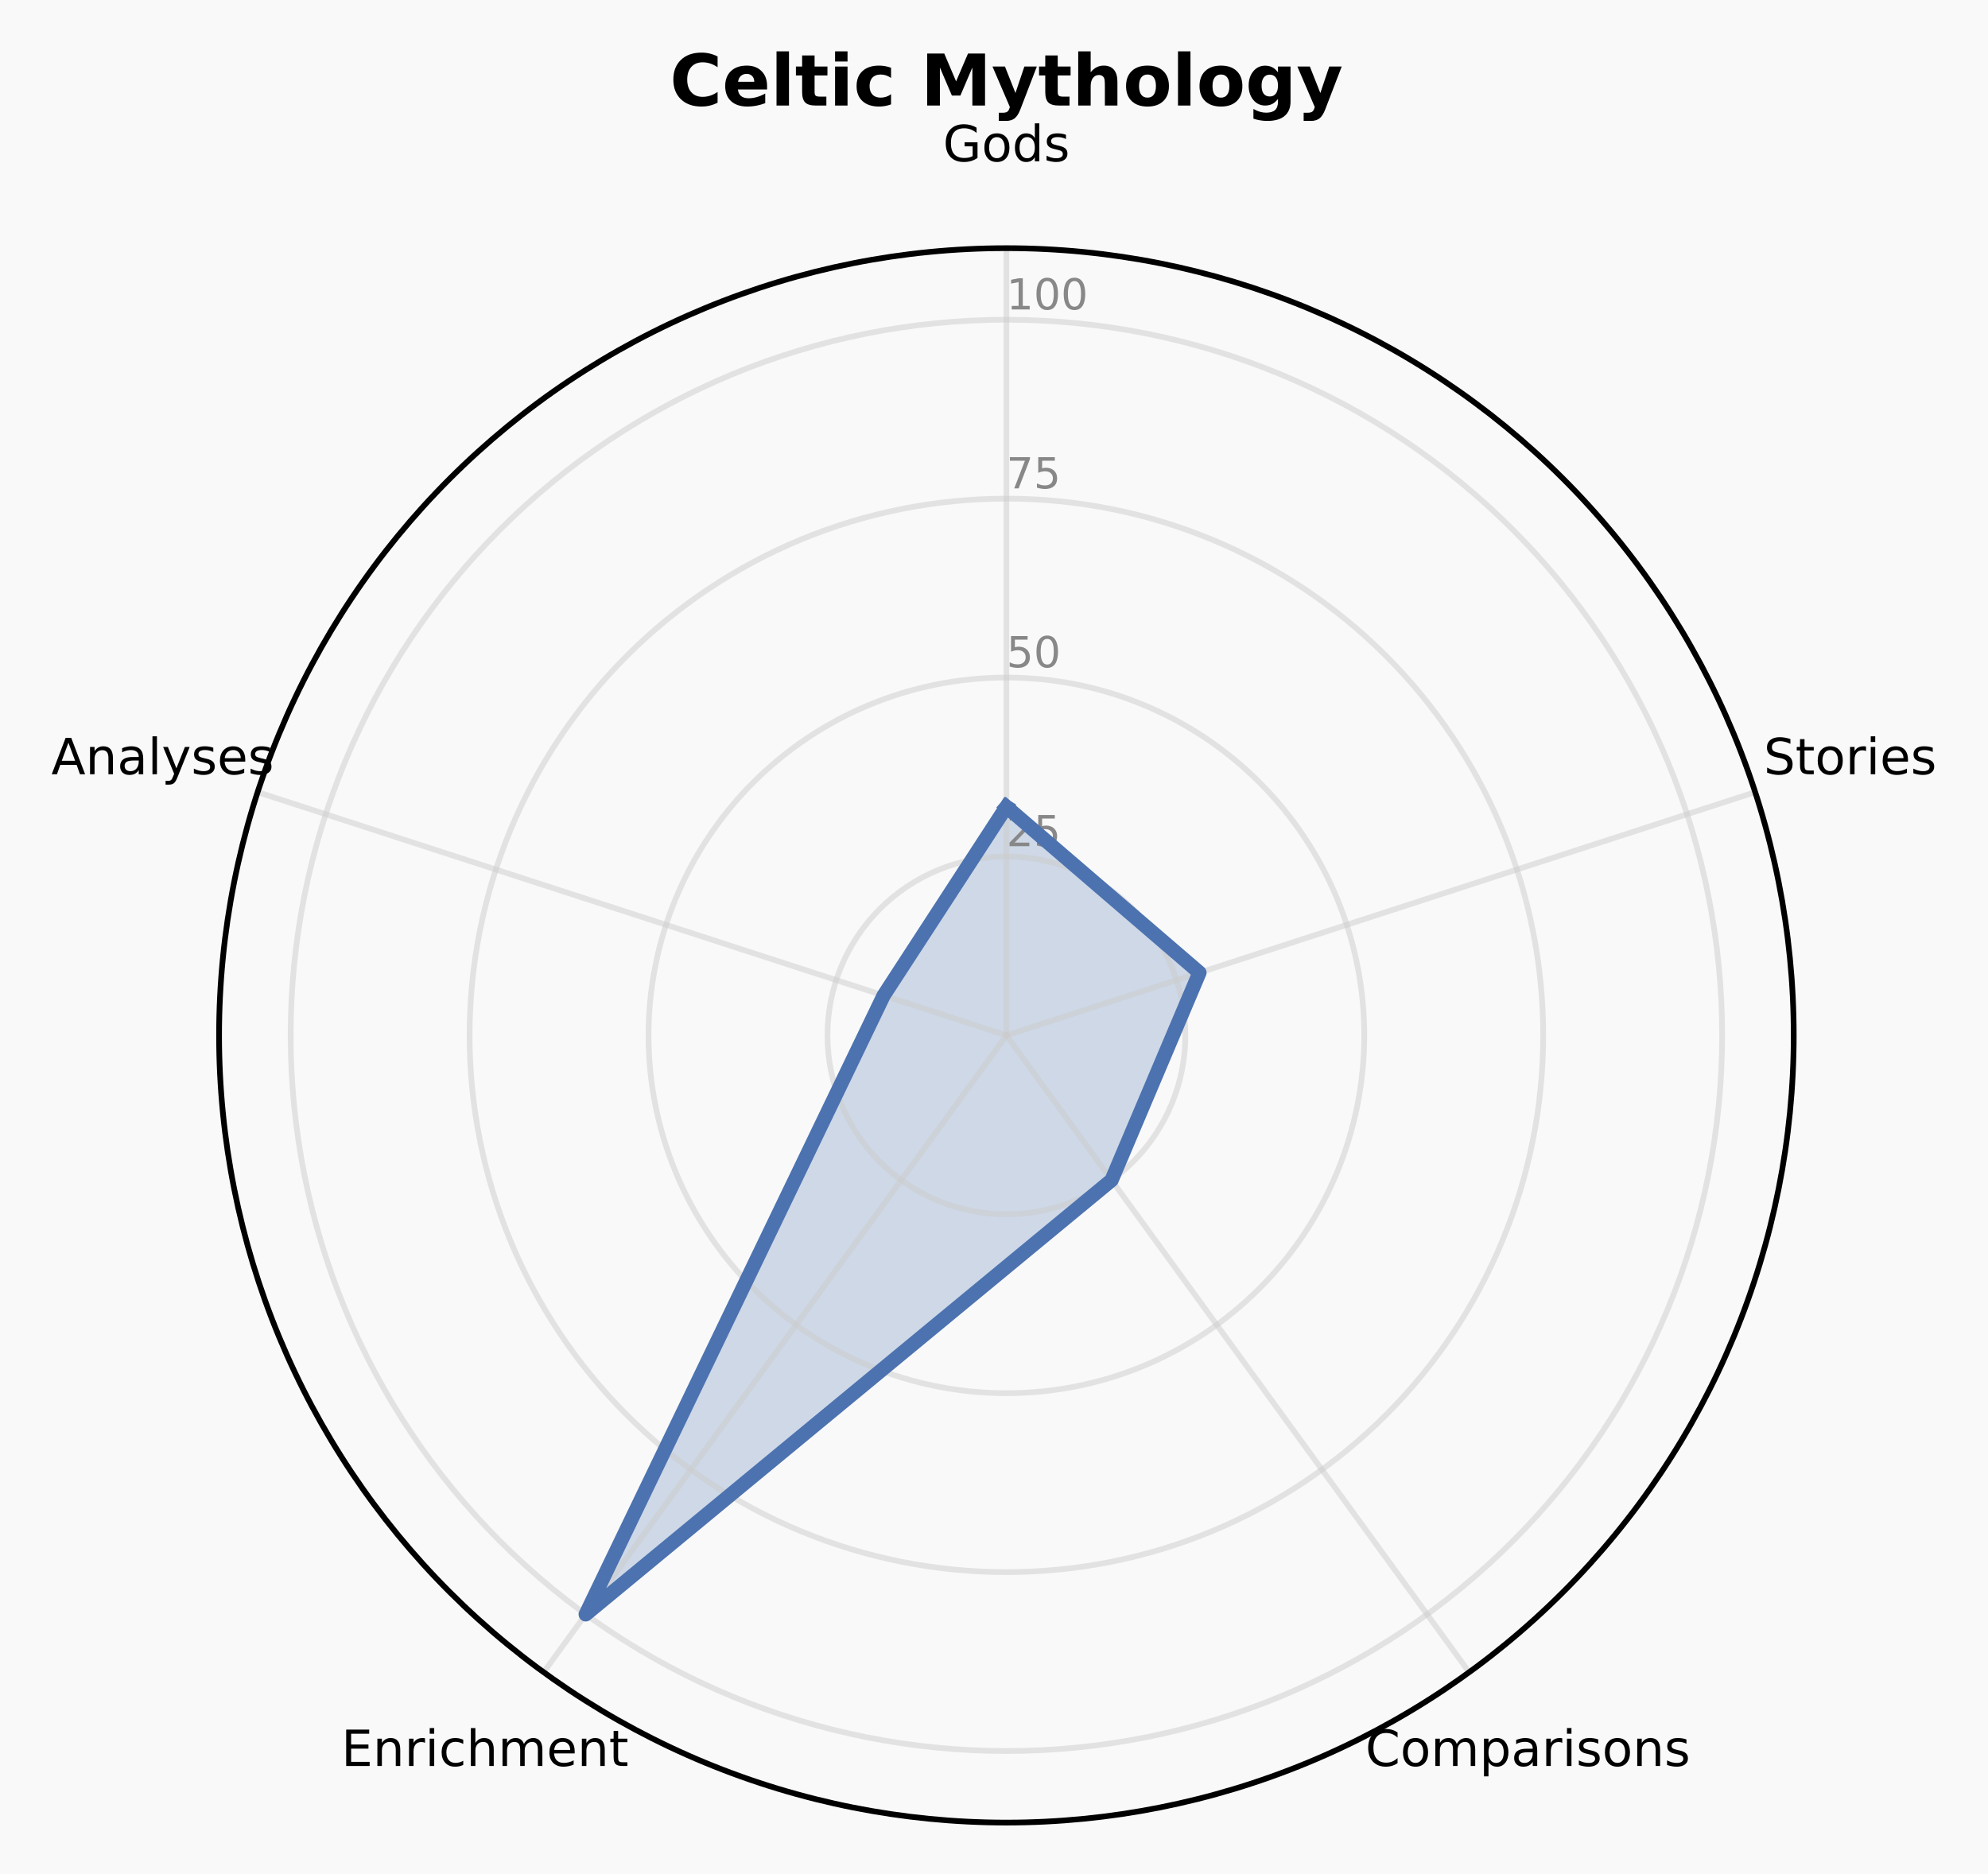
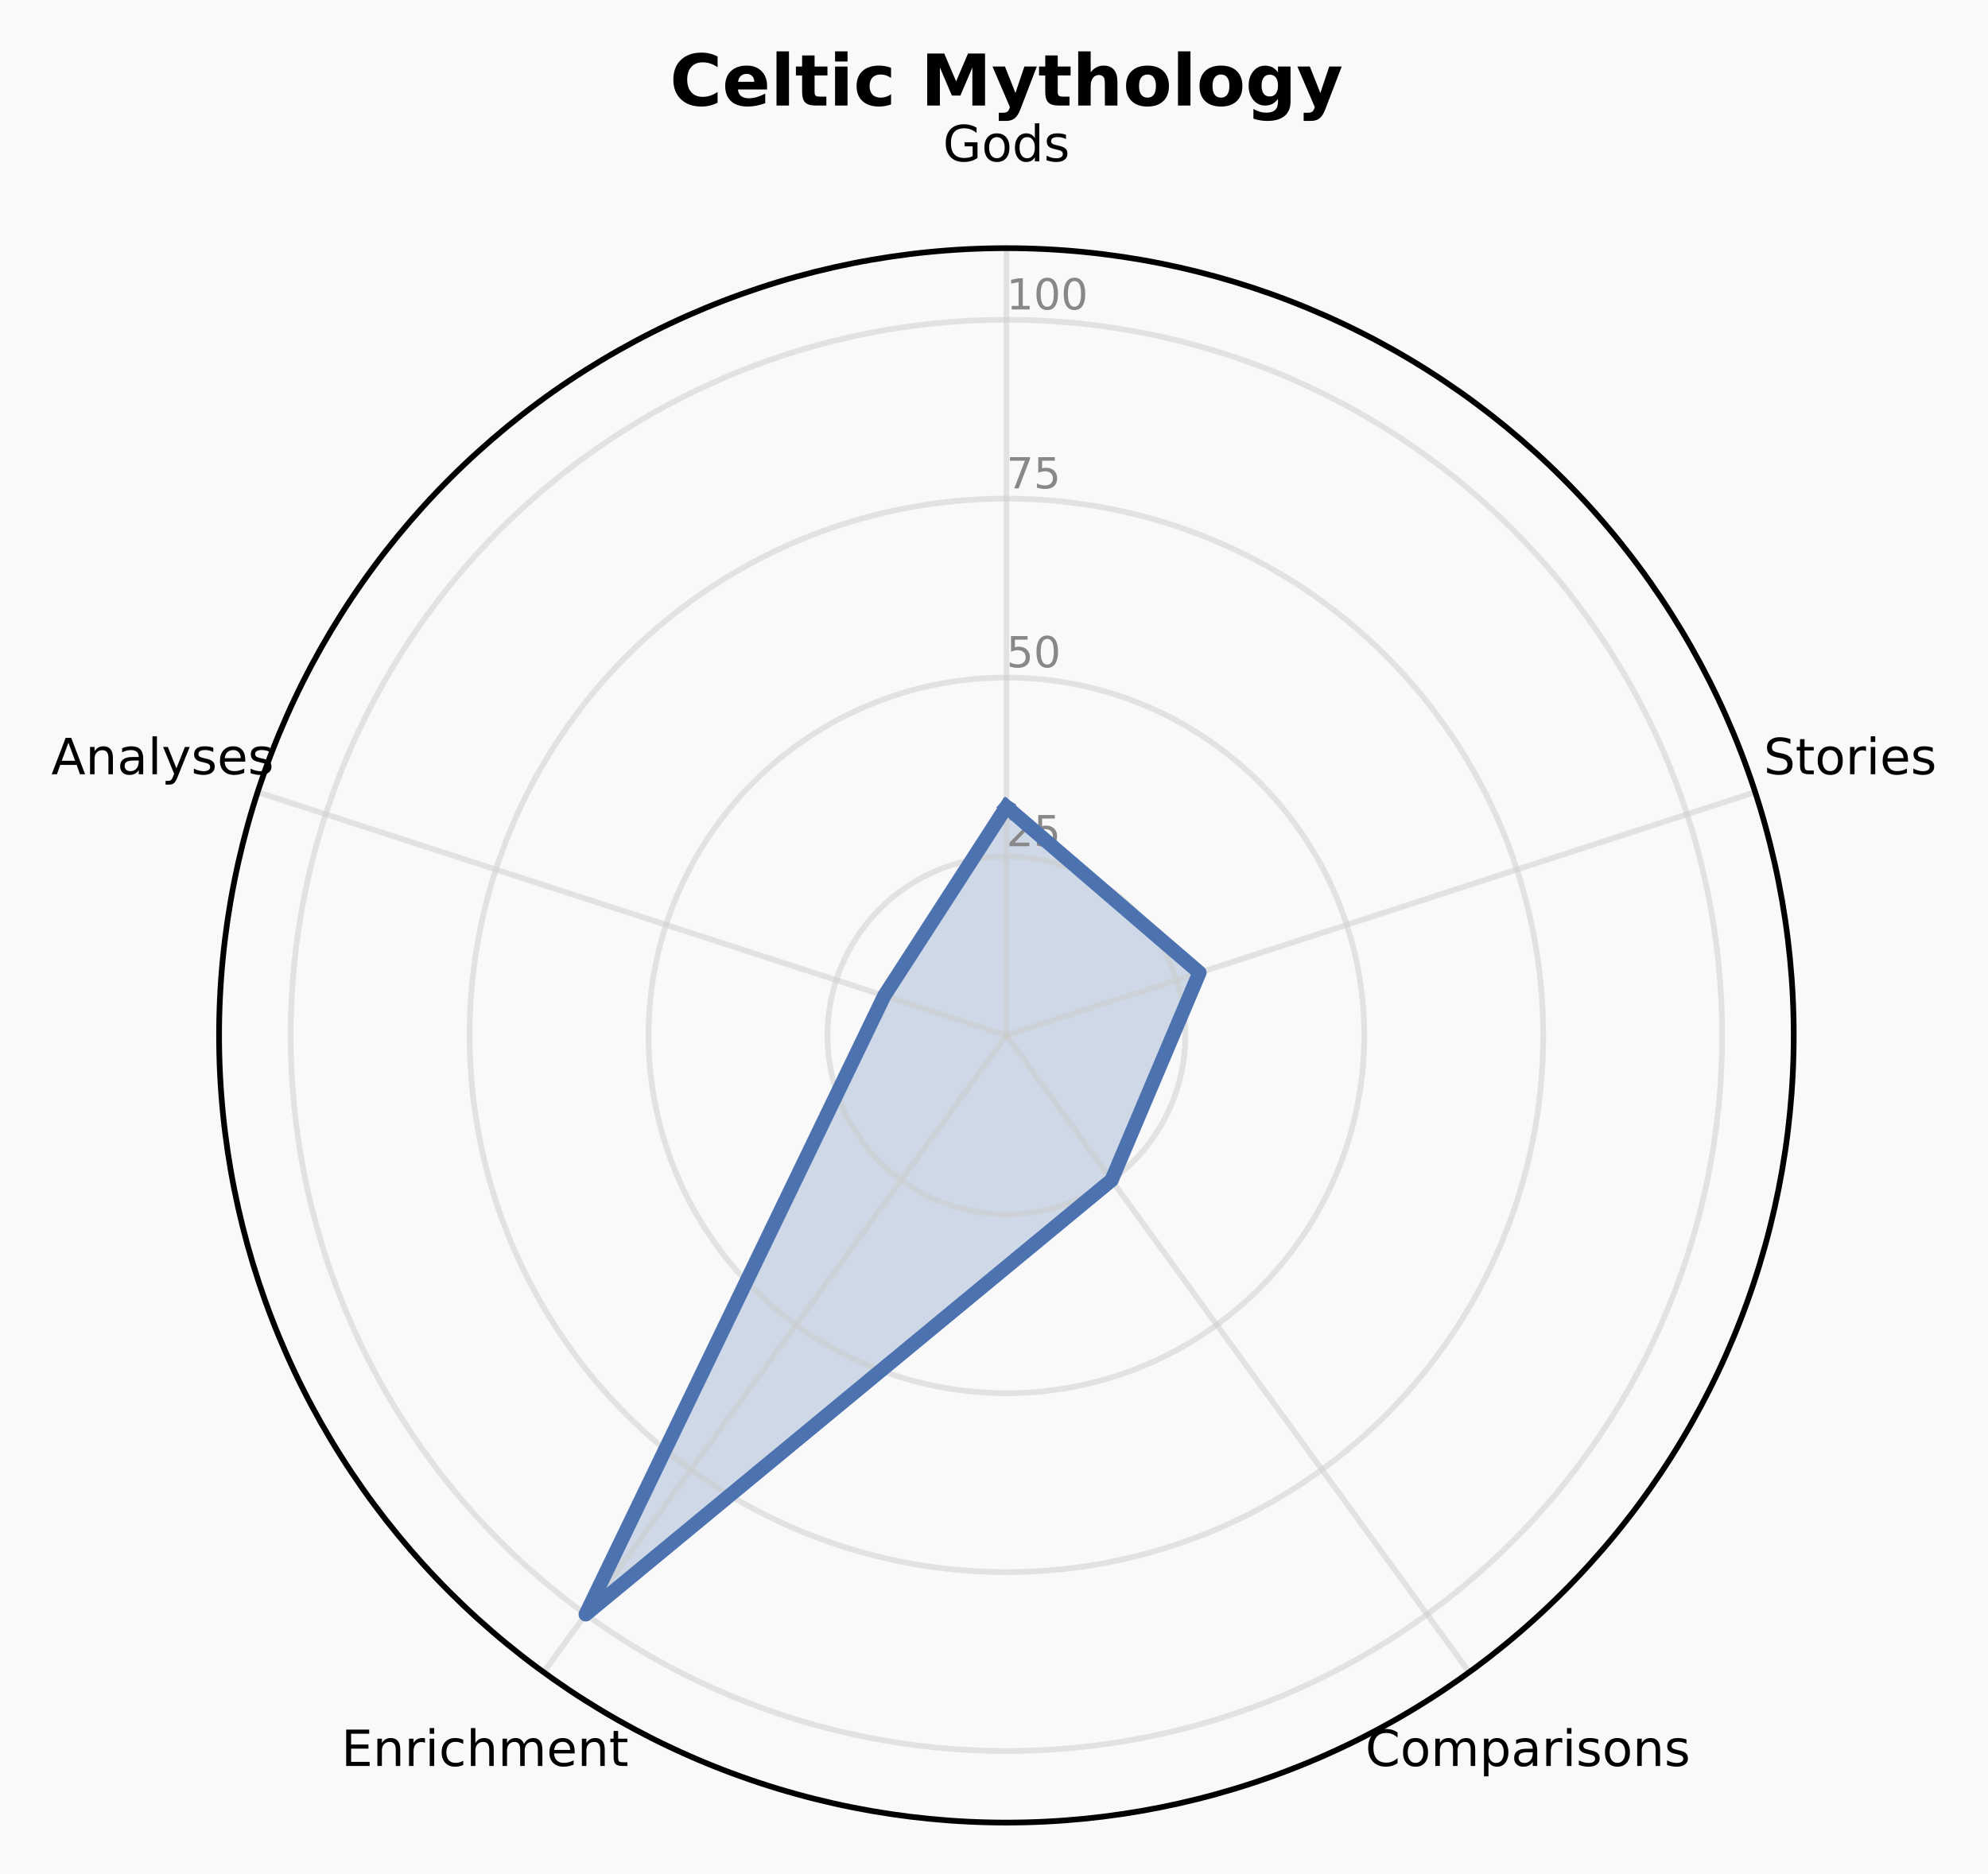
<svg xmlns="http://www.w3.org/2000/svg" xmlns:xlink="http://www.w3.org/1999/xlink" width="278.709pt" height="262.758pt" viewBox="0 0 278.709 262.758" version="1.1">
  <defs>
    <style type="text/css">*{stroke-linejoin: round; stroke-linecap: butt}</style>
  </defs>
  <g id="figure_1">
    <g id="patch_1">
      <path d="M 0 262.758  L 278.709 262.758  L 278.709 0  L 0 0  z " style="fill: #f9f9f9" />
    </g>
    <g id="axes_1">
      <g id="patch_2">
        <path d="M 251.473 145.178  C 251.473 130.683 248.618 116.329 243.071 102.938  C 237.524 89.546 229.393 77.377 219.143 67.128  C 208.894 56.878 196.725 48.748 183.334 43.201  C 169.942 37.654 155.588 34.798 141.093 34.798  C 126.598 34.798 112.244 37.654 98.853 43.201  C 85.461 48.748 73.293 56.878 63.043 67.128  C 52.794 77.377 44.663 89.546 39.116 102.938  C 33.569 116.329 30.714 130.683 30.714 145.178  C 30.714 159.673 33.569 174.027 39.116 187.418  C 44.663 200.81 52.794 212.979 63.043 223.228  C 73.293 233.478 85.461 241.609 98.853 247.155  C 112.244 252.702 126.598 255.558 141.093 255.558  C 155.588 255.558 169.942 252.702 183.334 247.155  C 196.725 241.609 208.894 233.478 219.143 223.228  C 229.393 212.979 237.524 200.81 243.071 187.418  C 248.618 174.027 251.473 159.673 251.473 145.178  M 141.093 145.178  C 141.093 145.178 141.093 145.178 141.093 145.178  C 141.093 145.178 141.093 145.178 141.093 145.178  C 141.093 145.178 141.093 145.178 141.093 145.178  C 141.093 145.178 141.093 145.178 141.093 145.178  C 141.093 145.178 141.093 145.178 141.093 145.178  C 141.093 145.178 141.093 145.178 141.093 145.178  C 141.093 145.178 141.093 145.178 141.093 145.178  C 141.093 145.178 141.093 145.178 141.093 145.178  C 141.093 145.178 141.093 145.178 141.093 145.178  C 141.093 145.178 141.093 145.178 141.093 145.178  C 141.093 145.178 141.093 145.178 141.093 145.178  C 141.093 145.178 141.093 145.178 141.093 145.178  C 141.093 145.178 141.093 145.178 141.093 145.178  C 141.093 145.178 141.093 145.178 141.093 145.178  C 141.093 145.178 141.093 145.178 141.093 145.178  C 141.093 145.178 141.093 145.178 141.093 145.178  z " style="fill: #f9f9f9" />
      </g>
      <g id="patch_3">
-         <path d="M 141.093 113.123  L 168.157 136.385  L 155.839 165.473  L 82.112 226.359  L 123.884 139.586  z " clip-path="url(#p21d87d741b)" style="fill: #4c72b0; opacity: 0.25; stroke: #4c72b0; stroke-linejoin: miter" />
+         <path d="M 141.093 113.123  L 168.157 136.385  L 155.839 165.473  L 82.112 226.359  L 123.977 139.617  z " clip-path="url(#pd68570d222)" style="fill: #4c72b0; opacity: 0.25; stroke: #4c72b0; stroke-linejoin: miter" />
      </g>
      <g id="matplotlib.axis_1">
        <g id="xtick_1">
          <g id="line2d_1">
-             <path d="M 141.093 145.178  L 141.093 34.798  " clip-path="url(#p21d87d741b)" style="fill: none; stroke: #cccccc; stroke-opacity: 0.5; stroke-width: 0.8; stroke-linecap: square" />
+             <path d="M 141.093 145.178  L 141.093 34.798  " clip-path="url(#pd68570d222)" style="fill: none; stroke: #cccccc; stroke-opacity: 0.5; stroke-width: 0.8; stroke-linecap: square" />
          </g>
          <g id="text_1">
            <g transform="translate(132.1945 22.61707) scale(0.07 -0.07)">
              <defs>
                <path id="DejaVuSans-2a" d="M 3809 666  L 3809 1919  L 2778 1919  L 2778 2438  L 4434 2438  L 4434 434  Q 4069 175 3628 42  Q 3188 -91 2688 -91  Q 1594 -91 976 548  Q 359 1188 359 2328  Q 359 3472 976 4111  Q 1594 4750 2688 4750  Q 3144 4750 3555 4637  Q 3966 4525 4313 4306  L 4313 3634  Q 3963 3931 3569 4081  Q 3175 4231 2741 4231  Q 1884 4231 1454 3753  Q 1025 3275 1025 2328  Q 1025 1384 1454 906  Q 1884 428 2741 428  Q 3075 428 3337 486  Q 3600 544 3809 666  z " transform="scale(0.015625)" />
                <path id="DejaVuSans-52" d="M 1959 3097  Q 1497 3097 1228 2736  Q 959 2375 959 1747  Q 959 1119 1226 758  Q 1494 397 1959 397  Q 2419 397 2687 759  Q 2956 1122 2956 1747  Q 2956 2369 2687 2733  Q 2419 3097 1959 3097  z M 1959 3584  Q 2709 3584 3137 3096  Q 3566 2609 3566 1747  Q 3566 888 3137 398  Q 2709 -91 1959 -91  Q 1206 -91 779 398  Q 353 888 353 1747  Q 353 2609 779 3096  Q 1206 3584 1959 3584  z " transform="scale(0.015625)" />
                <path id="DejaVuSans-47" d="M 2906 2969  L 2906 4863  L 3481 4863  L 3481 0  L 2906 0  L 2906 525  Q 2725 213 2448 61  Q 2172 -91 1784 -91  Q 1150 -91 751 415  Q 353 922 353 1747  Q 353 2572 751 3078  Q 1150 3584 1784 3584  Q 2172 3584 2448 3432  Q 2725 3281 2906 2969  z M 947 1747  Q 947 1113 1208 752  Q 1469 391 1925 391  Q 2381 391 2643 752  Q 2906 1113 2906 1747  Q 2906 2381 2643 2742  Q 2381 3103 1925 3103  Q 1469 3103 1208 2742  Q 947 2381 947 1747  z " transform="scale(0.015625)" />
                <path id="DejaVuSans-56" d="M 2834 3397  L 2834 2853  Q 2591 2978 2328 3040  Q 2066 3103 1784 3103  Q 1356 3103 1142 2972  Q 928 2841 928 2578  Q 928 2378 1081 2264  Q 1234 2150 1697 2047  L 1894 2003  Q 2506 1872 2764 1633  Q 3022 1394 3022 966  Q 3022 478 2636 193  Q 2250 -91 1575 -91  Q 1294 -91 989 -36  Q 684 19 347 128  L 347 722  Q 666 556 975 473  Q 1284 391 1588 391  Q 1994 391 2212 530  Q 2431 669 2431 922  Q 2431 1156 2273 1281  Q 2116 1406 1581 1522  L 1381 1569  Q 847 1681 609 1914  Q 372 2147 372 2553  Q 372 3047 722 3315  Q 1072 3584 1716 3584  Q 2034 3584 2315 3537  Q 2597 3491 2834 3397  z " transform="scale(0.015625)" />
              </defs>
              <use xlink:href="#DejaVuSans-2a" />
              <use xlink:href="#DejaVuSans-52" transform="translate(77.48438 0)" />
              <use xlink:href="#DejaVuSans-47" transform="translate(138.6719 0)" />
              <use xlink:href="#DejaVuSans-56" transform="translate(202.1562 0)" />
            </g>
          </g>
        </g>
        <g id="xtick_2">
          <g id="line2d_2">
-             <path d="M 141.093 145.178  L 246.07 111.069  " clip-path="url(#p21d87d741b)" style="fill: none; stroke: #cccccc; stroke-opacity: 0.5; stroke-width: 0.8; stroke-linecap: square" />
+             <path d="M 141.093 145.178  L 246.07 111.069  " clip-path="url(#pd68570d222)" style="fill: none; stroke: #cccccc; stroke-opacity: 0.5; stroke-width: 0.8; stroke-linecap: square" />
          </g>
          <g id="text_2">
            <g transform="translate(247.2616 108.5613) scale(0.07 -0.07)">
              <defs>
                <path id="DejaVuSans-36" d="M 3425 4513  L 3425 3897  Q 3066 4069 2747 4153  Q 2428 4238 2131 4238  Q 1616 4238 1336 4038  Q 1056 3838 1056 3469  Q 1056 3159 1242 3001  Q 1428 2844 1947 2747  L 2328 2669  Q 3034 2534 3370 2195  Q 3706 1856 3706 1288  Q 3706 609 3251 259  Q 2797 -91 1919 -91  Q 1588 -91 1214 -16  Q 841 59 441 206  L 441 856  Q 825 641 1194 531  Q 1563 422 1919 422  Q 2459 422 2753 634  Q 3047 847 3047 1241  Q 3047 1584 2836 1778  Q 2625 1972 2144 2069  L 1759 2144  Q 1053 2284 737 2584  Q 422 2884 422 3419  Q 422 4038 858 4394  Q 1294 4750 2059 4750  Q 2388 4750 2728 4690  Q 3069 4631 3425 4513  z " transform="scale(0.015625)" />
                <path id="DejaVuSans-57" d="M 1172 4494  L 1172 3500  L 2356 3500  L 2356 3053  L 1172 3053  L 1172 1153  Q 1172 725 1289 603  Q 1406 481 1766 481  L 2356 481  L 2356 0  L 1766 0  Q 1100 0 847 248  Q 594 497 594 1153  L 594 3053  L 172 3053  L 172 3500  L 594 3500  L 594 4494  L 1172 4494  z " transform="scale(0.015625)" />
                <path id="DejaVuSans-55" d="M 2631 2963  Q 2534 3019 2420 3045  Q 2306 3072 2169 3072  Q 1681 3072 1420 2755  Q 1159 2438 1159 1844  L 1159 0  L 581 0  L 581 3500  L 1159 3500  L 1159 2956  Q 1341 3275 1631 3429  Q 1922 3584 2338 3584  Q 2397 3584 2469 3576  Q 2541 3569 2628 3553  L 2631 2963  z " transform="scale(0.015625)" />
                <path id="DejaVuSans-4c" d="M 603 3500  L 1178 3500  L 1178 0  L 603 0  L 603 3500  z M 603 4863  L 1178 4863  L 1178 4134  L 603 4134  L 603 4863  z " transform="scale(0.015625)" />
                <path id="DejaVuSans-48" d="M 3597 1894  L 3597 1613  L 953 1613  Q 991 1019 1311 708  Q 1631 397 2203 397  Q 2534 397 2845 478  Q 3156 559 3463 722  L 3463 178  Q 3153 47 2828 -22  Q 2503 -91 2169 -91  Q 1331 -91 842 396  Q 353 884 353 1716  Q 353 2575 817 3079  Q 1281 3584 2069 3584  Q 2775 3584 3186 3129  Q 3597 2675 3597 1894  z M 3022 2063  Q 3016 2534 2758 2815  Q 2500 3097 2075 3097  Q 1594 3097 1305 2825  Q 1016 2553 972 2059  L 3022 2063  z " transform="scale(0.015625)" />
              </defs>
              <use xlink:href="#DejaVuSans-36" />
              <use xlink:href="#DejaVuSans-57" transform="translate(63.48438 0)" />
              <use xlink:href="#DejaVuSans-52" transform="translate(102.6875 0)" />
              <use xlink:href="#DejaVuSans-55" transform="translate(163.875 0)" />
              <use xlink:href="#DejaVuSans-4c" transform="translate(204.9844 0)" />
              <use xlink:href="#DejaVuSans-48" transform="translate(232.7656 0)" />
              <use xlink:href="#DejaVuSans-56" transform="translate(294.2969 0)" />
            </g>
          </g>
        </g>
        <g id="xtick_3">
          <g id="line2d_3">
-             <path d="M 141.093 145.178  L 205.973 234.477  " clip-path="url(#p21d87d741b)" style="fill: none; stroke: #cccccc; stroke-opacity: 0.5; stroke-width: 0.8; stroke-linecap: square" />
+             <path d="M 141.093 145.178  L 205.973 234.477  " clip-path="url(#pd68570d222)" style="fill: none; stroke: #cccccc; stroke-opacity: 0.5; stroke-width: 0.8; stroke-linecap: square" />
          </g>
          <g id="text_3">
            <g transform="translate(191.4228 247.6219) scale(0.07 -0.07)">
              <defs>
                <path id="DejaVuSans-26" d="M 4122 4306  L 4122 3641  Q 3803 3938 3442 4084  Q 3081 4231 2675 4231  Q 1875 4231 1450 3742  Q 1025 3253 1025 2328  Q 1025 1406 1450 917  Q 1875 428 2675 428  Q 3081 428 3442 575  Q 3803 722 4122 1019  L 4122 359  Q 3791 134 3420 21  Q 3050 -91 2638 -91  Q 1578 -91 968 557  Q 359 1206 359 2328  Q 359 3453 968 4101  Q 1578 4750 2638 4750  Q 3056 4750 3426 4639  Q 3797 4528 4122 4306  z " transform="scale(0.015625)" />
                <path id="DejaVuSans-50" d="M 3328 2828  Q 3544 3216 3844 3400  Q 4144 3584 4550 3584  Q 5097 3584 5394 3201  Q 5691 2819 5691 2113  L 5691 0  L 5113 0  L 5113 2094  Q 5113 2597 4934 2840  Q 4756 3084 4391 3084  Q 3944 3084 3684 2787  Q 3425 2491 3425 1978  L 3425 0  L 2847 0  L 2847 2094  Q 2847 2600 2669 2842  Q 2491 3084 2119 3084  Q 1678 3084 1418 2786  Q 1159 2488 1159 1978  L 1159 0  L 581 0  L 581 3500  L 1159 3500  L 1159 2956  Q 1356 3278 1631 3431  Q 1906 3584 2284 3584  Q 2666 3584 2933 3390  Q 3200 3197 3328 2828  z " transform="scale(0.015625)" />
                <path id="DejaVuSans-53" d="M 1159 525  L 1159 -1331  L 581 -1331  L 581 3500  L 1159 3500  L 1159 2969  Q 1341 3281 1617 3432  Q 1894 3584 2278 3584  Q 2916 3584 3314 3078  Q 3713 2572 3713 1747  Q 3713 922 3314 415  Q 2916 -91 2278 -91  Q 1894 -91 1617 61  Q 1341 213 1159 525  z M 3116 1747  Q 3116 2381 2855 2742  Q 2594 3103 2138 3103  Q 1681 3103 1420 2742  Q 1159 2381 1159 1747  Q 1159 1113 1420 752  Q 1681 391 2138 391  Q 2594 391 2855 752  Q 3116 1113 3116 1747  z " transform="scale(0.015625)" />
                <path id="DejaVuSans-44" d="M 2194 1759  Q 1497 1759 1228 1600  Q 959 1441 959 1056  Q 959 750 1161 570  Q 1363 391 1709 391  Q 2188 391 2477 730  Q 2766 1069 2766 1631  L 2766 1759  L 2194 1759  z M 3341 1997  L 3341 0  L 2766 0  L 2766 531  Q 2569 213 2275 61  Q 1981 -91 1556 -91  Q 1019 -91 701 211  Q 384 513 384 1019  Q 384 1609 779 1909  Q 1175 2209 1959 2209  L 2766 2209  L 2766 2266  Q 2766 2663 2505 2880  Q 2244 3097 1772 3097  Q 1472 3097 1187 3025  Q 903 2953 641 2809  L 641 3341  Q 956 3463 1253 3523  Q 1550 3584 1831 3584  Q 2591 3584 2966 3190  Q 3341 2797 3341 1997  z " transform="scale(0.015625)" />
                <path id="DejaVuSans-51" d="M 3513 2113  L 3513 0  L 2938 0  L 2938 2094  Q 2938 2591 2744 2837  Q 2550 3084 2163 3084  Q 1697 3084 1428 2787  Q 1159 2491 1159 1978  L 1159 0  L 581 0  L 581 3500  L 1159 3500  L 1159 2956  Q 1366 3272 1645 3428  Q 1925 3584 2291 3584  Q 2894 3584 3203 3211  Q 3513 2838 3513 2113  z " transform="scale(0.015625)" />
              </defs>
              <use xlink:href="#DejaVuSans-26" />
              <use xlink:href="#DejaVuSans-52" transform="translate(69.82812 0)" />
              <use xlink:href="#DejaVuSans-50" transform="translate(131.0156 0)" />
              <use xlink:href="#DejaVuSans-53" transform="translate(228.4219 0)" />
              <use xlink:href="#DejaVuSans-44" transform="translate(291.9062 0)" />
              <use xlink:href="#DejaVuSans-55" transform="translate(353.1875 0)" />
              <use xlink:href="#DejaVuSans-4c" transform="translate(394.2969 0)" />
              <use xlink:href="#DejaVuSans-56" transform="translate(422.0781 0)" />
              <use xlink:href="#DejaVuSans-52" transform="translate(474.1719 0)" />
              <use xlink:href="#DejaVuSans-51" transform="translate(535.3594 0)" />
              <use xlink:href="#DejaVuSans-56" transform="translate(598.7344 0)" />
            </g>
          </g>
        </g>
        <g id="xtick_4">
          <g id="line2d_4">
-             <path d="M 141.093 145.178  L 76.214 234.477  " clip-path="url(#p21d87d741b)" style="fill: none; stroke: #cccccc; stroke-opacity: 0.5; stroke-width: 0.8; stroke-linecap: square" />
+             <path d="M 141.093 145.178  L 76.214 234.477  " clip-path="url(#pd68570d222)" style="fill: none; stroke: #cccccc; stroke-opacity: 0.5; stroke-width: 0.8; stroke-linecap: square" />
          </g>
          <g id="text_4">
            <g transform="translate(47.8483 247.6219) scale(0.07 -0.07)">
              <defs>
                <path id="DejaVuSans-28" d="M 628 4666  L 3578 4666  L 3578 4134  L 1259 4134  L 1259 2753  L 3481 2753  L 3481 2222  L 1259 2222  L 1259 531  L 3634 531  L 3634 0  L 628 0  L 628 4666  z " transform="scale(0.015625)" />
                <path id="DejaVuSans-46" d="M 3122 3366  L 3122 2828  Q 2878 2963 2633 3030  Q 2388 3097 2138 3097  Q 1578 3097 1268 2742  Q 959 2388 959 1747  Q 959 1106 1268 751  Q 1578 397 2138 397  Q 2388 397 2633 464  Q 2878 531 3122 666  L 3122 134  Q 2881 22 2623 -34  Q 2366 -91 2075 -91  Q 1284 -91 818 406  Q 353 903 353 1747  Q 353 2603 823 3093  Q 1294 3584 2113 3584  Q 2378 3584 2631 3529  Q 2884 3475 3122 3366  z " transform="scale(0.015625)" />
                <path id="DejaVuSans-4b" d="M 3513 2113  L 3513 0  L 2938 0  L 2938 2094  Q 2938 2591 2744 2837  Q 2550 3084 2163 3084  Q 1697 3084 1428 2787  Q 1159 2491 1159 1978  L 1159 0  L 581 0  L 581 4863  L 1159 4863  L 1159 2956  Q 1366 3272 1645 3428  Q 1925 3584 2291 3584  Q 2894 3584 3203 3211  Q 3513 2838 3513 2113  z " transform="scale(0.015625)" />
              </defs>
              <use xlink:href="#DejaVuSans-28" />
              <use xlink:href="#DejaVuSans-51" transform="translate(63.1875 0)" />
              <use xlink:href="#DejaVuSans-55" transform="translate(126.5625 0)" />
              <use xlink:href="#DejaVuSans-4c" transform="translate(167.6719 0)" />
              <use xlink:href="#DejaVuSans-46" transform="translate(195.4531 0)" />
              <use xlink:href="#DejaVuSans-4b" transform="translate(250.4375 0)" />
              <use xlink:href="#DejaVuSans-50" transform="translate(313.8125 0)" />
              <use xlink:href="#DejaVuSans-48" transform="translate(411.2188 0)" />
              <use xlink:href="#DejaVuSans-51" transform="translate(472.75 0)" />
              <use xlink:href="#DejaVuSans-57" transform="translate(536.125 0)" />
            </g>
          </g>
        </g>
        <g id="xtick_5">
          <g id="line2d_5">
-             <path d="M 141.093 145.178  L 36.116 111.069  " clip-path="url(#p21d87d741b)" style="fill: none; stroke: #cccccc; stroke-opacity: 0.5; stroke-width: 0.8; stroke-linecap: square" />
+             <path d="M 141.093 145.178  L 36.116 111.069  " clip-path="url(#pd68570d222)" style="fill: none; stroke: #cccccc; stroke-opacity: 0.5; stroke-width: 0.8; stroke-linecap: square" />
          </g>
          <g id="text_5">
            <g transform="translate(7.2 108.5613) scale(0.07 -0.07)">
              <defs>
                <path id="DejaVuSans-24" d="M 2188 4044  L 1331 1722  L 3047 1722  L 2188 4044  z M 1831 4666  L 2547 4666  L 4325 0  L 3669 0  L 3244 1197  L 1141 1197  L 716 0  L 50 0  L 1831 4666  z " transform="scale(0.015625)" />
                <path id="DejaVuSans-4f" d="M 603 4863  L 1178 4863  L 1178 0  L 603 0  L 603 4863  z " transform="scale(0.015625)" />
                <path id="DejaVuSans-5c" d="M 2059 -325  Q 1816 -950 1584 -1140  Q 1353 -1331 966 -1331  L 506 -1331  L 506 -850  L 844 -850  Q 1081 -850 1212 -737  Q 1344 -625 1503 -206  L 1606 56  L 191 3500  L 800 3500  L 1894 763  L 2988 3500  L 3597 3500  L 2059 -325  z " transform="scale(0.015625)" />
              </defs>
              <use xlink:href="#DejaVuSans-24" />
              <use xlink:href="#DejaVuSans-51" transform="translate(68.40625 0)" />
              <use xlink:href="#DejaVuSans-44" transform="translate(131.7812 0)" />
              <use xlink:href="#DejaVuSans-4f" transform="translate(193.0625 0)" />
              <use xlink:href="#DejaVuSans-5c" transform="translate(220.8438 0)" />
              <use xlink:href="#DejaVuSans-56" transform="translate(280.0312 0)" />
              <use xlink:href="#DejaVuSans-48" transform="translate(332.125 0)" />
              <use xlink:href="#DejaVuSans-56" transform="translate(393.6562 0)" />
            </g>
          </g>
        </g>
      </g>
      <g id="matplotlib.axis_2">
        <g id="ytick_1">
          <g id="line2d_6">
-             <path d="M 141.093 120.092  C 144.388 120.092 147.65 120.741 150.693 122.001  C 153.737 123.262 156.503 125.11 158.832 127.439  C 161.161 129.769 163.009 132.534 164.27 135.578  C 165.531 138.621 166.18 141.884 166.18 145.178  C 166.18 148.472 165.531 151.735 164.27 154.778  C 163.009 157.822 161.161 160.587 158.832 162.917  C 156.503 165.246 153.737 167.094 150.693 168.355  C 147.65 169.615 144.388 170.264 141.093 170.264  C 137.799 170.264 134.537 169.615 131.493 168.355  C 128.45 167.094 125.684 165.246 123.355 162.917  C 121.025 160.587 119.177 157.822 117.917 154.778  C 116.656 151.735 116.007 148.472 116.007 145.178  C 116.007 141.884 116.656 138.621 117.917 135.578  C 119.177 132.534 121.025 129.769 123.355 127.439  C 125.684 125.11 128.45 123.262 131.493 122.001  C 134.537 120.741 137.799 120.092 141.093 120.092  " clip-path="url(#p21d87d741b)" style="fill: none; stroke: #cccccc; stroke-opacity: 0.5; stroke-width: 0.8; stroke-linecap: square" />
+             <path d="M 141.093 120.092  C 144.388 120.092 147.65 120.741 150.693 122.001  C 153.737 123.262 156.503 125.11 158.832 127.439  C 161.161 129.769 163.009 132.534 164.27 135.578  C 165.531 138.621 166.18 141.884 166.18 145.178  C 166.18 148.472 165.531 151.735 164.27 154.778  C 163.009 157.822 161.161 160.587 158.832 162.917  C 156.503 165.246 153.737 167.094 150.693 168.355  C 147.65 169.615 144.388 170.264 141.093 170.264  C 137.799 170.264 134.537 169.615 131.493 168.355  C 128.45 167.094 125.684 165.246 123.355 162.917  C 121.025 160.587 119.177 157.822 117.917 154.778  C 116.656 151.735 116.007 148.472 116.007 145.178  C 116.007 141.884 116.656 138.621 117.917 135.578  C 119.177 132.534 121.025 129.769 123.355 127.439  C 125.684 125.11 128.45 123.262 131.493 122.001  C 134.537 120.741 137.799 120.092 141.093 120.092  " clip-path="url(#pd68570d222)" style="fill: none; stroke: #cccccc; stroke-opacity: 0.5; stroke-width: 0.8; stroke-linecap: square" />
          </g>
          <g id="text_6">
            <g style="fill: #888888" transform="translate(141.0933 118.6504) scale(0.06 -0.06)">
              <defs>
                <path id="DejaVuSans-15" d="M 1228 531  L 3431 531  L 3431 0  L 469 0  L 469 531  Q 828 903 1448 1529  Q 2069 2156 2228 2338  Q 2531 2678 2651 2914  Q 2772 3150 2772 3378  Q 2772 3750 2511 3984  Q 2250 4219 1831 4219  Q 1534 4219 1204 4116  Q 875 4013 500 3803  L 500 4441  Q 881 4594 1212 4672  Q 1544 4750 1819 4750  Q 2544 4750 2975 4387  Q 3406 4025 3406 3419  Q 3406 3131 3298 2873  Q 3191 2616 2906 2266  Q 2828 2175 2409 1742  Q 1991 1309 1228 531  z " transform="scale(0.015625)" />
                <path id="DejaVuSans-18" d="M 691 4666  L 3169 4666  L 3169 4134  L 1269 4134  L 1269 2991  Q 1406 3038 1543 3061  Q 1681 3084 1819 3084  Q 2600 3084 3056 2656  Q 3513 2228 3513 1497  Q 3513 744 3044 326  Q 2575 -91 1722 -91  Q 1428 -91 1123 -41  Q 819 9 494 109  L 494 744  Q 775 591 1075 516  Q 1375 441 1709 441  Q 2250 441 2565 725  Q 2881 1009 2881 1497  Q 2881 1984 2565 2268  Q 2250 2553 1709 2553  Q 1456 2553 1204 2497  Q 953 2441 691 2322  L 691 4666  z " transform="scale(0.015625)" />
              </defs>
              <use xlink:href="#DejaVuSans-15" />
              <use xlink:href="#DejaVuSans-18" transform="translate(63.625 0)" />
            </g>
          </g>
        </g>
        <g id="ytick_2">
          <g id="line2d_7">
-             <path d="M 141.093 95.005  C 147.682 95.005 154.206 96.303 160.293 98.825  C 166.381 101.346 171.912 105.042 176.571 109.701  C 181.229 114.36 184.925 119.891 187.447 125.978  C 189.968 132.065 191.266 138.589 191.266 145.178  C 191.266 151.767 189.968 158.291 187.447 164.378  C 184.925 170.465 181.229 175.997 176.571 180.655  C 171.912 185.314 166.381 189.01 160.293 191.531  C 154.206 194.053 147.682 195.351 141.093 195.351  C 134.505 195.351 127.98 194.053 121.893 191.531  C 115.806 189.01 110.275 185.314 105.616 180.655  C 100.957 175.997 97.261 170.465 94.74 164.378  C 92.219 158.291 90.921 151.767 90.921 145.178  C 90.921 138.589 92.219 132.065 94.74 125.978  C 97.261 119.891 100.957 114.36 105.616 109.701  C 110.275 105.042 115.806 101.346 121.893 98.825  C 127.98 96.303 134.505 95.005 141.093 95.005  " clip-path="url(#p21d87d741b)" style="fill: none; stroke: #cccccc; stroke-opacity: 0.5; stroke-width: 0.8; stroke-linecap: square" />
+             <path d="M 141.093 95.005  C 147.682 95.005 154.206 96.303 160.293 98.825  C 166.381 101.346 171.912 105.042 176.571 109.701  C 181.229 114.36 184.925 119.891 187.447 125.978  C 189.968 132.065 191.266 138.589 191.266 145.178  C 191.266 151.767 189.968 158.291 187.447 164.378  C 184.925 170.465 181.229 175.997 176.571 180.655  C 171.912 185.314 166.381 189.01 160.293 191.531  C 154.206 194.053 147.682 195.351 141.093 195.351  C 134.505 195.351 127.98 194.053 121.893 191.531  C 115.806 189.01 110.275 185.314 105.616 180.655  C 100.957 175.997 97.261 170.465 94.74 164.378  C 92.219 158.291 90.921 151.767 90.921 145.178  C 90.921 138.589 92.219 132.065 94.74 125.978  C 97.261 119.891 100.957 114.36 105.616 109.701  C 110.275 105.042 115.806 101.346 121.893 98.825  C 127.98 96.303 134.505 95.005 141.093 95.005  " clip-path="url(#pd68570d222)" style="fill: none; stroke: #cccccc; stroke-opacity: 0.5; stroke-width: 0.8; stroke-linecap: square" />
          </g>
          <g id="text_7">
            <g style="fill: #888888" transform="translate(141.0933 93.56408) scale(0.06 -0.06)">
              <defs>
                <path id="DejaVuSans-13" d="M 2034 4250  Q 1547 4250 1301 3770  Q 1056 3291 1056 2328  Q 1056 1369 1301 889  Q 1547 409 2034 409  Q 2525 409 2770 889  Q 3016 1369 3016 2328  Q 3016 3291 2770 3770  Q 2525 4250 2034 4250  z M 2034 4750  Q 2819 4750 3233 4129  Q 3647 3509 3647 2328  Q 3647 1150 3233 529  Q 2819 -91 2034 -91  Q 1250 -91 836 529  Q 422 1150 422 2328  Q 422 3509 836 4129  Q 1250 4750 2034 4750  z " transform="scale(0.015625)" />
              </defs>
              <use xlink:href="#DejaVuSans-18" />
              <use xlink:href="#DejaVuSans-13" transform="translate(63.625 0)" />
            </g>
          </g>
        </g>
        <g id="ytick_3">
          <g id="line2d_8">
-             <path d="M 141.093 69.919  C 150.976 69.919 160.763 71.866 169.894 75.648  C 179.024 79.43 187.321 84.974 194.309 91.962  C 201.298 98.95 206.841 107.247 210.623 116.378  C 214.405 125.508 216.352 135.295 216.352 145.178  C 216.352 155.061 214.405 164.848 210.623 173.978  C 206.841 183.109 201.298 191.406 194.309 198.394  C 187.321 205.382 179.024 210.926 169.894 214.708  C 160.763 218.49 150.976 220.437 141.093 220.437  C 131.21 220.437 121.424 218.49 112.293 214.708  C 103.162 210.926 94.866 205.382 87.877 198.394  C 80.889 191.406 75.345 183.109 71.563 173.978  C 67.781 164.848 65.834 155.061 65.834 145.178  C 65.834 135.295 67.781 125.508 71.563 116.378  C 75.345 107.247 80.889 98.95 87.877 91.962  C 94.866 84.974 103.162 79.43 112.293 75.648  C 121.424 71.866 131.21 69.919 141.093 69.919  " clip-path="url(#p21d87d741b)" style="fill: none; stroke: #cccccc; stroke-opacity: 0.5; stroke-width: 0.8; stroke-linecap: square" />
+             <path d="M 141.093 69.919  C 150.976 69.919 160.763 71.866 169.894 75.648  C 179.024 79.43 187.321 84.974 194.309 91.962  C 201.298 98.95 206.841 107.247 210.623 116.378  C 214.405 125.508 216.352 135.295 216.352 145.178  C 216.352 155.061 214.405 164.848 210.623 173.978  C 206.841 183.109 201.298 191.406 194.309 198.394  C 187.321 205.382 179.024 210.926 169.894 214.708  C 160.763 218.49 150.976 220.437 141.093 220.437  C 131.21 220.437 121.424 218.49 112.293 214.708  C 103.162 210.926 94.866 205.382 87.877 198.394  C 80.889 191.406 75.345 183.109 71.563 173.978  C 67.781 164.848 65.834 155.061 65.834 145.178  C 65.834 135.295 67.781 125.508 71.563 116.378  C 75.345 107.247 80.889 98.95 87.877 91.962  C 94.866 84.974 103.162 79.43 112.293 75.648  C 121.424 71.866 131.21 69.919 141.093 69.919  " clip-path="url(#pd68570d222)" style="fill: none; stroke: #cccccc; stroke-opacity: 0.5; stroke-width: 0.8; stroke-linecap: square" />
          </g>
          <g id="text_8">
            <g style="fill: #888888" transform="translate(141.0933 68.47781) scale(0.06 -0.06)">
              <defs>
                <path id="DejaVuSans-1a" d="M 525 4666  L 3525 4666  L 3525 4397  L 1831 0  L 1172 0  L 2766 4134  L 525 4134  L 525 4666  z " transform="scale(0.015625)" />
              </defs>
              <use xlink:href="#DejaVuSans-1a" />
              <use xlink:href="#DejaVuSans-18" transform="translate(63.625 0)" />
            </g>
          </g>
        </g>
        <g id="ytick_4">
          <g id="line2d_9">
-             <path d="M 141.093 44.833  C 154.27 44.833 167.32 47.429 179.494 52.471  C 191.668 57.514 202.73 64.906 212.048 74.223  C 221.366 83.541 228.757 94.603 233.8 106.778  C 238.843 118.952 241.438 132.001 241.438 145.178  C 241.438 158.355 238.843 171.404 233.8 183.578  C 228.757 195.753 221.366 206.815 212.048 216.133  C 202.73 225.45 191.668 232.842 179.494 237.885  C 167.32 242.927 154.27 245.523 141.093 245.523  C 127.916 245.523 114.867 242.927 102.693 237.885  C 90.519 232.842 79.456 225.45 70.139 216.133  C 60.821 206.815 53.429 195.753 48.387 183.578  C 43.344 171.404 40.748 158.355 40.748 145.178  C 40.748 132.001 43.344 118.952 48.387 106.778  C 53.429 94.603 60.821 83.541 70.139 74.223  C 79.456 64.906 90.519 57.514 102.693 52.471  C 114.867 47.429 127.916 44.833 141.093 44.833  " clip-path="url(#p21d87d741b)" style="fill: none; stroke: #cccccc; stroke-opacity: 0.5; stroke-width: 0.8; stroke-linecap: square" />
+             <path d="M 141.093 44.833  C 154.27 44.833 167.32 47.429 179.494 52.471  C 191.668 57.514 202.73 64.906 212.048 74.223  C 221.366 83.541 228.757 94.603 233.8 106.778  C 238.843 118.952 241.438 132.001 241.438 145.178  C 241.438 158.355 238.843 171.404 233.8 183.578  C 228.757 195.753 221.366 206.815 212.048 216.133  C 202.73 225.45 191.668 232.842 179.494 237.885  C 167.32 242.927 154.27 245.523 141.093 245.523  C 127.916 245.523 114.867 242.927 102.693 237.885  C 90.519 232.842 79.456 225.45 70.139 216.133  C 60.821 206.815 53.429 195.753 48.387 183.578  C 43.344 171.404 40.748 158.355 40.748 145.178  C 40.748 132.001 43.344 118.952 48.387 106.778  C 53.429 94.603 60.821 83.541 70.139 74.223  C 79.456 64.906 90.519 57.514 102.693 52.471  C 114.867 47.429 127.916 44.833 141.093 44.833  " clip-path="url(#pd68570d222)" style="fill: none; stroke: #cccccc; stroke-opacity: 0.5; stroke-width: 0.8; stroke-linecap: square" />
          </g>
          <g id="text_9">
            <g style="fill: #888888" transform="translate(141.0933 43.39154) scale(0.06 -0.06)">
              <defs>
                <path id="DejaVuSans-14" d="M 794 531  L 1825 531  L 1825 4091  L 703 3866  L 703 4441  L 1819 4666  L 2450 4666  L 2450 531  L 3481 531  L 3481 0  L 794 0  L 794 531  z " transform="scale(0.015625)" />
              </defs>
              <use xlink:href="#DejaVuSans-14" />
              <use xlink:href="#DejaVuSans-13" transform="translate(63.625 0)" />
              <use xlink:href="#DejaVuSans-13" transform="translate(127.25 0)" />
            </g>
          </g>
        </g>
      </g>
      <g id="line2d_10">
-         <path d="M 141.093 113.123  L 168.157 136.385  L 155.839 165.473  L 82.112 226.359  L 123.884 139.586  L 141.093 113.123  " clip-path="url(#p21d87d741b)" style="fill: none; stroke: #4c72b0; stroke-width: 2; stroke-linecap: square" />
+         <path d="M 141.093 113.123  L 168.157 136.385  L 155.839 165.473  L 82.112 226.359  L 123.977 139.617  L 141.093 113.123  " clip-path="url(#pd68570d222)" style="fill: none; stroke: #4c72b0; stroke-width: 2; stroke-linecap: square" />
      </g>
      <g id="patch_4">
        <path d="M 141.093 34.798  C 126.598 34.798 112.244 37.654 98.853 43.201  C 85.461 48.748 73.293 56.878 63.043 67.128  C 52.794 77.377 44.663 89.546 39.116 102.938  C 33.569 116.329 30.714 130.683 30.714 145.178  C 30.714 159.673 33.569 174.027 39.116 187.418  C 44.663 200.81 52.794 212.979 63.043 223.228  C 73.293 233.478 85.461 241.609 98.853 247.155  C 112.244 252.702 126.598 255.558 141.093 255.558  C 155.588 255.558 169.942 252.702 183.334 247.155  C 196.725 241.609 208.894 233.478 219.143 223.228  C 229.393 212.979 237.524 200.81 243.071 187.418  C 248.618 174.027 251.473 159.673 251.473 145.178  C 251.473 130.683 248.618 116.329 243.071 102.938  C 237.524 89.546 229.393 77.377 219.143 67.128  C 208.894 56.878 196.725 48.748 183.334 43.201  C 169.942 37.654 155.588 34.798 141.093 34.798  " style="fill: none; stroke: #000000; stroke-width: 0.8; stroke-linejoin: miter; stroke-linecap: square" />
      </g>
      <g id="text_10">
        <g transform="translate(93.90264 14.79844) scale(0.1 -0.1)">
          <defs>
            <path id="DejaVuSans-Bold-26" d="M 4288 256  Q 3956 84 3597 -3  Q 3238 -91 2847 -91  Q 1681 -91 1000 561  Q 319 1213 319 2328  Q 319 3447 1000 4098  Q 1681 4750 2847 4750  Q 3238 4750 3597 4662  Q 3956 4575 4288 4403  L 4288 3438  Q 3953 3666 3628 3772  Q 3303 3878 2944 3878  Q 2300 3878 1931 3465  Q 1563 3053 1563 2328  Q 1563 1606 1931 1193  Q 2300 781 2944 781  Q 3303 781 3628 887  Q 3953 994 4288 1222  L 4288 256  z " transform="scale(0.015625)" />
            <path id="DejaVuSans-Bold-48" d="M 4031 1759  L 4031 1441  L 1416 1441  Q 1456 1047 1700 850  Q 1944 653 2381 653  Q 2734 653 3104 758  Q 3475 863 3866 1075  L 3866 213  Q 3469 63 3072 -14  Q 2675 -91 2278 -91  Q 1328 -91 801 392  Q 275 875 275 1747  Q 275 2603 792 3093  Q 1309 3584 2216 3584  Q 3041 3584 3536 3087  Q 4031 2591 4031 1759  z M 2881 2131  Q 2881 2450 2695 2645  Q 2509 2841 2209 2841  Q 1884 2841 1681 2658  Q 1478 2475 1428 2131  L 2881 2131  z " transform="scale(0.015625)" />
            <path id="DejaVuSans-Bold-4f" d="M 538 4863  L 1656 4863  L 1656 0  L 538 0  L 538 4863  z " transform="scale(0.015625)" />
            <path id="DejaVuSans-Bold-57" d="M 1759 4494  L 1759 3500  L 2913 3500  L 2913 2700  L 1759 2700  L 1759 1216  Q 1759 972 1856 886  Q 1953 800 2241 800  L 2816 800  L 2816 0  L 1856 0  Q 1194 0 917 276  Q 641 553 641 1216  L 641 2700  L 84 2700  L 84 3500  L 641 3500  L 641 4494  L 1759 4494  z " transform="scale(0.015625)" />
            <path id="DejaVuSans-Bold-4c" d="M 538 3500  L 1656 3500  L 1656 0  L 538 0  L 538 3500  z M 538 4863  L 1656 4863  L 1656 3950  L 538 3950  L 538 4863  z " transform="scale(0.015625)" />
            <path id="DejaVuSans-Bold-46" d="M 3366 3391  L 3366 2478  Q 3138 2634 2908 2709  Q 2678 2784 2431 2784  Q 1963 2784 1702 2511  Q 1441 2238 1441 1747  Q 1441 1256 1702 982  Q 1963 709 2431 709  Q 2694 709 2930 787  Q 3166 866 3366 1019  L 3366 103  Q 3103 6 2833 -42  Q 2563 -91 2291 -91  Q 1344 -91 809 395  Q 275 881 275 1747  Q 275 2613 809 3098  Q 1344 3584 2291 3584  Q 2566 3584 2833 3536  Q 3100 3488 3366 3391  z " transform="scale(0.015625)" />
            <path id="DejaVuSans-Bold-3" transform="scale(0.015625)" />
            <path id="DejaVuSans-Bold-30" d="M 588 4666  L 2119 4666  L 3181 2169  L 4250 4666  L 5778 4666  L 5778 0  L 4641 0  L 4641 3413  L 3566 897  L 2803 897  L 1728 3413  L 1728 0  L 588 0  L 588 4666  z " transform="scale(0.015625)" />
            <path id="DejaVuSans-Bold-5c" d="M 78 3500  L 1197 3500  L 2138 1125  L 2938 3500  L 4056 3500  L 2584 -331  Q 2363 -916 2067 -1148  Q 1772 -1381 1288 -1381  L 641 -1381  L 641 -647  L 991 -647  Q 1275 -647 1404 -556  Q 1534 -466 1606 -231  L 1638 -134  L 78 3500  z " transform="scale(0.015625)" />
            <path id="DejaVuSans-Bold-4b" d="M 4056 2131  L 4056 0  L 2931 0  L 2931 347  L 2931 1625  Q 2931 2084 2911 2256  Q 2891 2428 2841 2509  Q 2775 2619 2662 2680  Q 2550 2741 2406 2741  Q 2056 2741 1856 2470  Q 1656 2200 1656 1722  L 1656 0  L 538 0  L 538 4863  L 1656 4863  L 1656 2988  Q 1909 3294 2193 3439  Q 2478 3584 2822 3584  Q 3428 3584 3742 3212  Q 4056 2841 4056 2131  z " transform="scale(0.015625)" />
            <path id="DejaVuSans-Bold-52" d="M 2203 2784  Q 1831 2784 1636 2517  Q 1441 2250 1441 1747  Q 1441 1244 1636 976  Q 1831 709 2203 709  Q 2569 709 2762 976  Q 2956 1244 2956 1747  Q 2956 2250 2762 2517  Q 2569 2784 2203 2784  z M 2203 3584  Q 3106 3584 3614 3096  Q 4122 2609 4122 1747  Q 4122 884 3614 396  Q 3106 -91 2203 -91  Q 1297 -91 786 396  Q 275 884 275 1747  Q 275 2609 786 3096  Q 1297 3584 2203 3584  z " transform="scale(0.015625)" />
            <path id="DejaVuSans-Bold-4a" d="M 2919 594  Q 2688 288 2409 144  Q 2131 0 1766 0  Q 1125 0 706 504  Q 288 1009 288 1791  Q 288 2575 706 3076  Q 1125 3578 1766 3578  Q 2131 3578 2409 3434  Q 2688 3291 2919 2981  L 2919 3500  L 4044 3500  L 4044 353  Q 4044 -491 3511 -936  Q 2978 -1381 1966 -1381  Q 1638 -1381 1331 -1331  Q 1025 -1281 716 -1178  L 716 -306  Q 1009 -475 1290 -558  Q 1572 -641 1856 -641  Q 2406 -641 2662 -400  Q 2919 -159 2919 353  L 2919 594  z M 2181 2772  Q 1834 2772 1640 2515  Q 1447 2259 1447 1791  Q 1447 1309 1634 1061  Q 1822 813 2181 813  Q 2531 813 2725 1069  Q 2919 1325 2919 1791  Q 2919 2259 2725 2515  Q 2531 2772 2181 2772  z " transform="scale(0.015625)" />
          </defs>
          <use xlink:href="#DejaVuSans-Bold-26" />
          <use xlink:href="#DejaVuSans-Bold-48" transform="translate(73.39062 0)" />
          <use xlink:href="#DejaVuSans-Bold-4f" transform="translate(141.2188 0)" />
          <use xlink:href="#DejaVuSans-Bold-57" transform="translate(175.5 0)" />
          <use xlink:href="#DejaVuSans-Bold-4c" transform="translate(223.2969 0)" />
          <use xlink:href="#DejaVuSans-Bold-46" transform="translate(257.5781 0)" />
          <use xlink:href="#DejaVuSans-Bold-3" transform="translate(316.8594 0)" />
          <use xlink:href="#DejaVuSans-Bold-30" transform="translate(351.6719 0)" />
          <use xlink:href="#DejaVuSans-Bold-5c" transform="translate(451.1875 0)" />
          <use xlink:href="#DejaVuSans-Bold-57" transform="translate(516.375 0)" />
          <use xlink:href="#DejaVuSans-Bold-4b" transform="translate(564.1719 0)" />
          <use xlink:href="#DejaVuSans-Bold-52" transform="translate(635.3594 0)" />
          <use xlink:href="#DejaVuSans-Bold-4f" transform="translate(704.0625 0)" />
          <use xlink:href="#DejaVuSans-Bold-52" transform="translate(738.3438 0)" />
          <use xlink:href="#DejaVuSans-Bold-4a" transform="translate(807.0469 0)" />
          <use xlink:href="#DejaVuSans-Bold-5c" transform="translate(878.625 0)" />
        </g>
      </g>
    </g>
  </g>
  <defs>
-     <clipPath id="p21d87d741b">
+     <clipPath id="pd68570d222">
      <path d="M 251.473 145.178  C 251.473 130.683 248.618 116.329 243.071 102.938  C 237.524 89.546 229.393 77.377 219.143 67.128  C 208.894 56.878 196.725 48.748 183.334 43.201  C 169.942 37.654 155.588 34.798 141.093 34.798  C 126.598 34.798 112.244 37.654 98.853 43.201  C 85.461 48.748 73.293 56.878 63.043 67.128  C 52.794 77.377 44.663 89.546 39.116 102.938  C 33.569 116.329 30.714 130.683 30.714 145.178  C 30.714 159.673 33.569 174.027 39.116 187.418  C 44.663 200.81 52.794 212.979 63.043 223.228  C 73.293 233.478 85.461 241.609 98.853 247.155  C 112.244 252.702 126.598 255.558 141.093 255.558  C 155.588 255.558 169.942 252.702 183.334 247.155  C 196.725 241.609 208.894 233.478 219.143 223.228  C 229.393 212.979 237.524 200.81 243.071 187.418  C 248.618 174.027 251.473 159.673 251.473 145.178  M 141.093 145.178  C 141.093 145.178 141.093 145.178 141.093 145.178  C 141.093 145.178 141.093 145.178 141.093 145.178  C 141.093 145.178 141.093 145.178 141.093 145.178  C 141.093 145.178 141.093 145.178 141.093 145.178  C 141.093 145.178 141.093 145.178 141.093 145.178  C 141.093 145.178 141.093 145.178 141.093 145.178  C 141.093 145.178 141.093 145.178 141.093 145.178  C 141.093 145.178 141.093 145.178 141.093 145.178  C 141.093 145.178 141.093 145.178 141.093 145.178  C 141.093 145.178 141.093 145.178 141.093 145.178  C 141.093 145.178 141.093 145.178 141.093 145.178  C 141.093 145.178 141.093 145.178 141.093 145.178  C 141.093 145.178 141.093 145.178 141.093 145.178  C 141.093 145.178 141.093 145.178 141.093 145.178  C 141.093 145.178 141.093 145.178 141.093 145.178  C 141.093 145.178 141.093 145.178 141.093 145.178  z " />
    </clipPath>
  </defs>
</svg>
